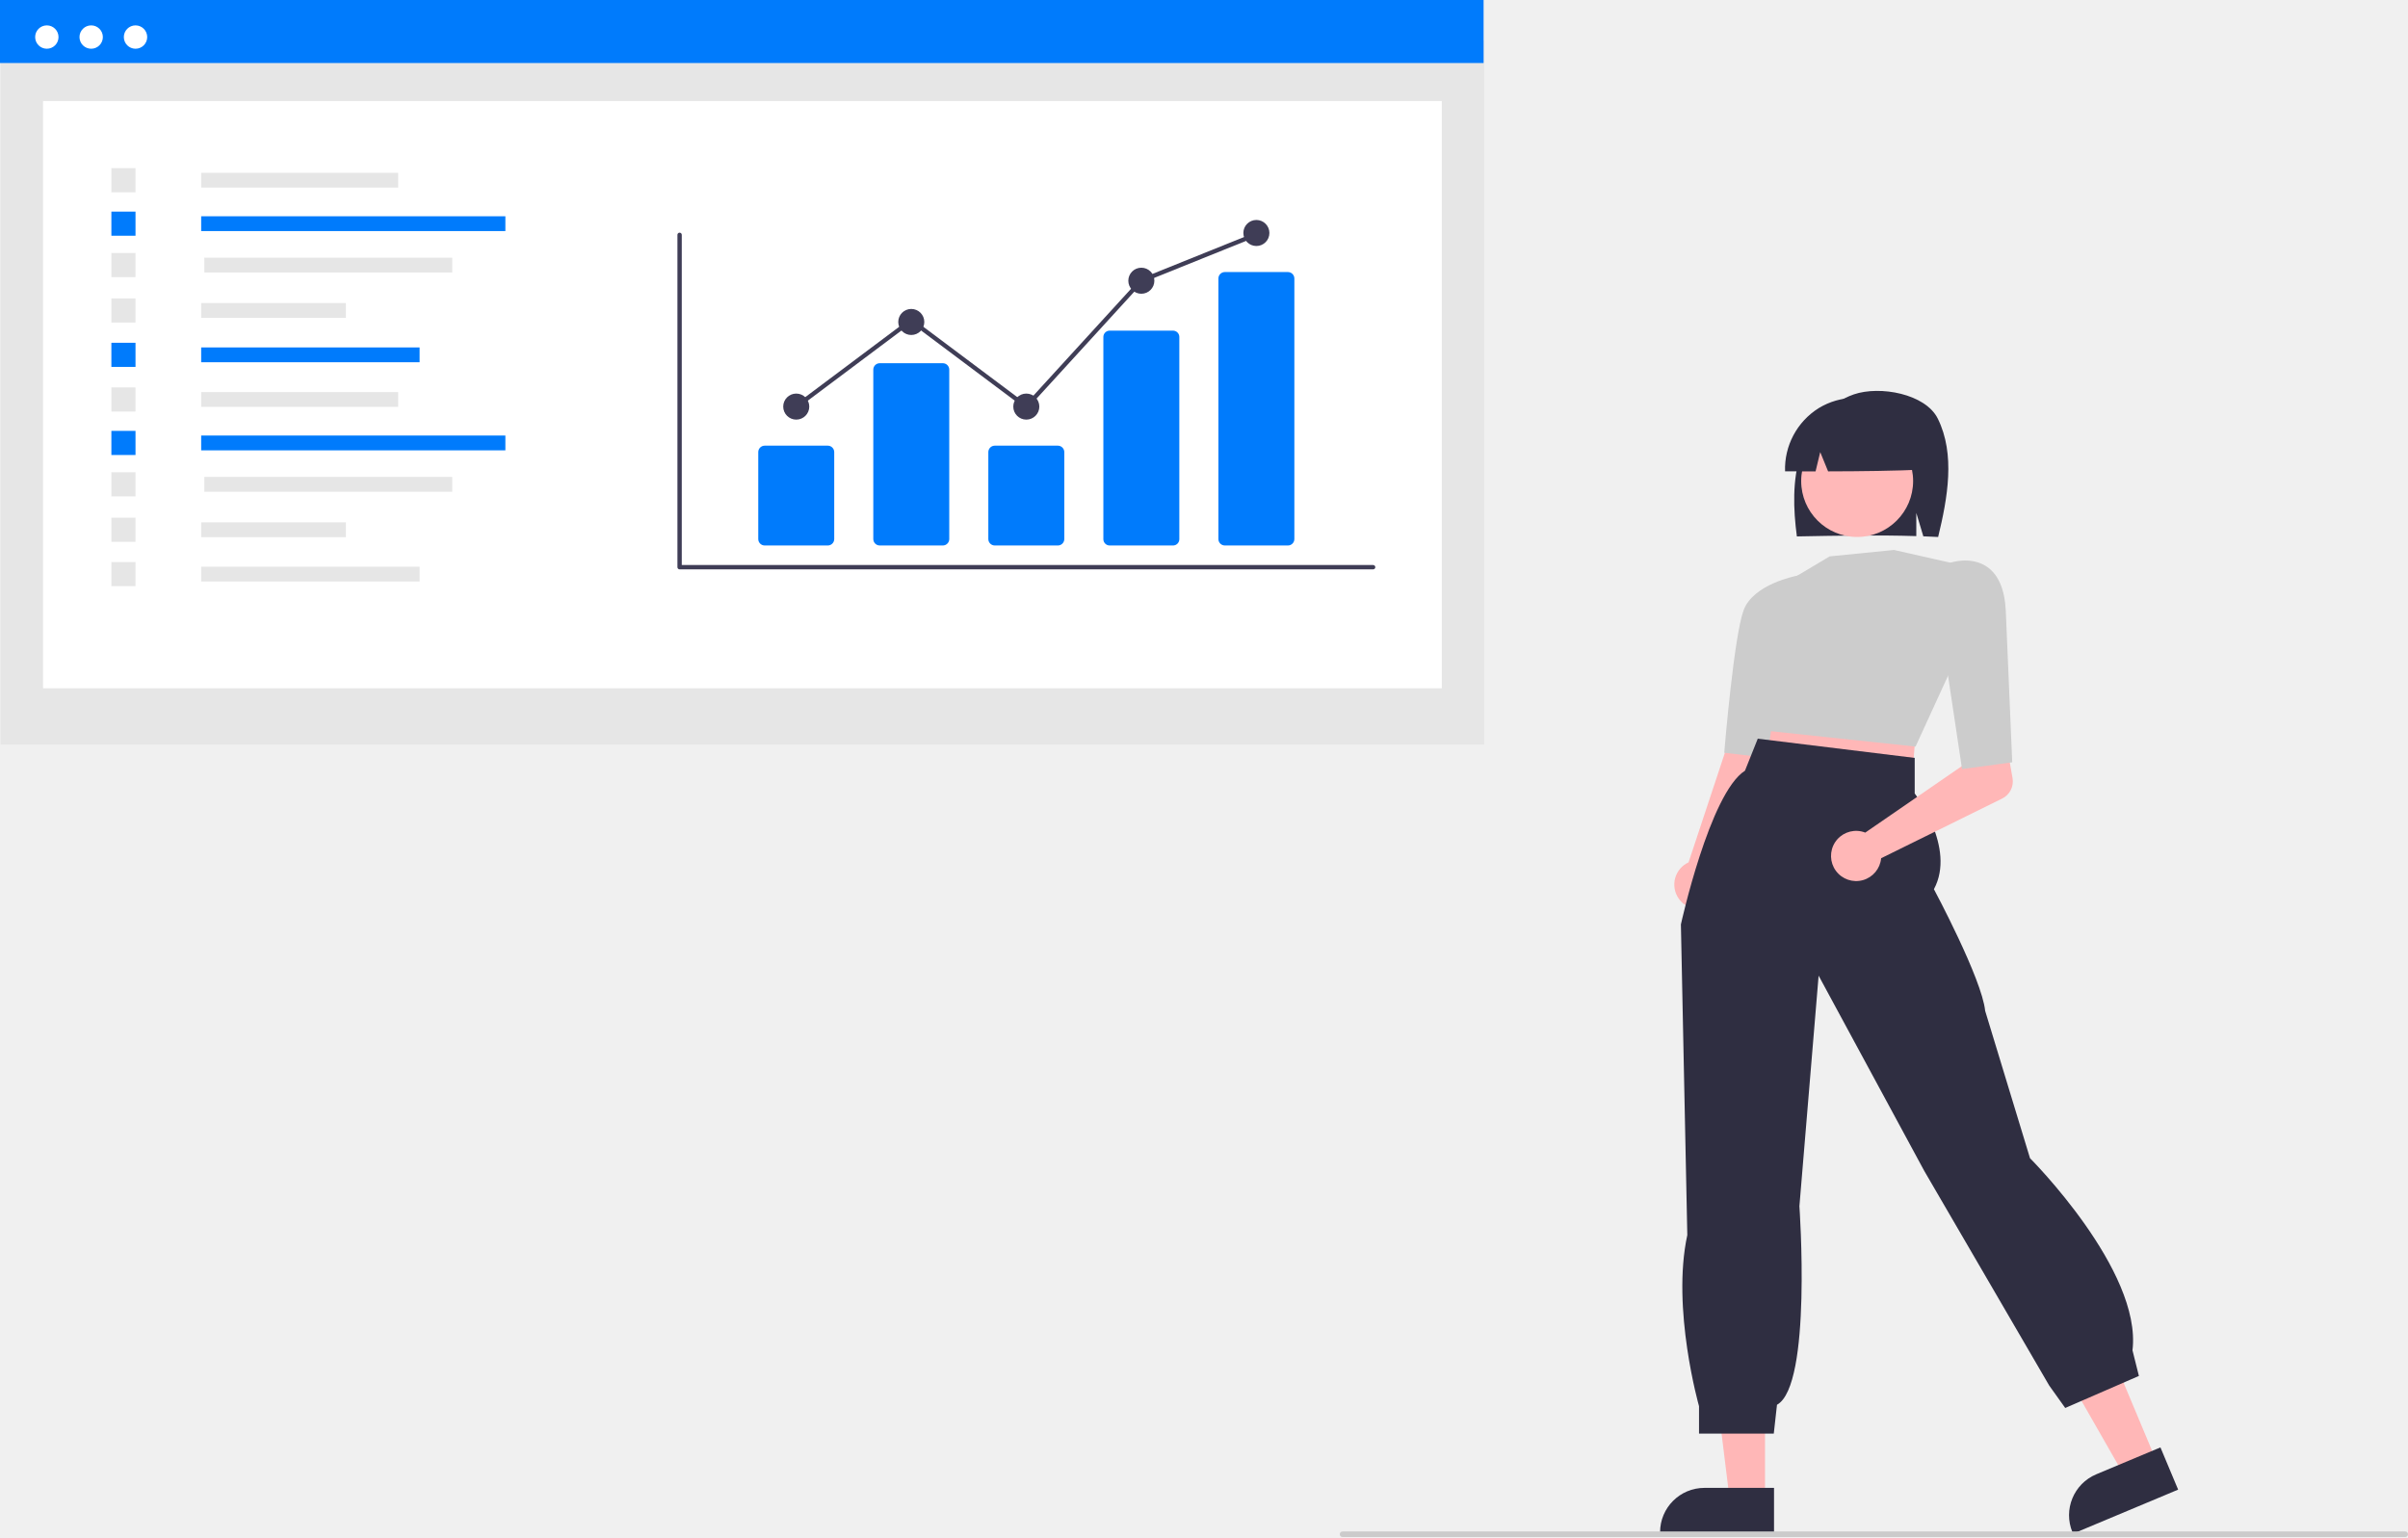
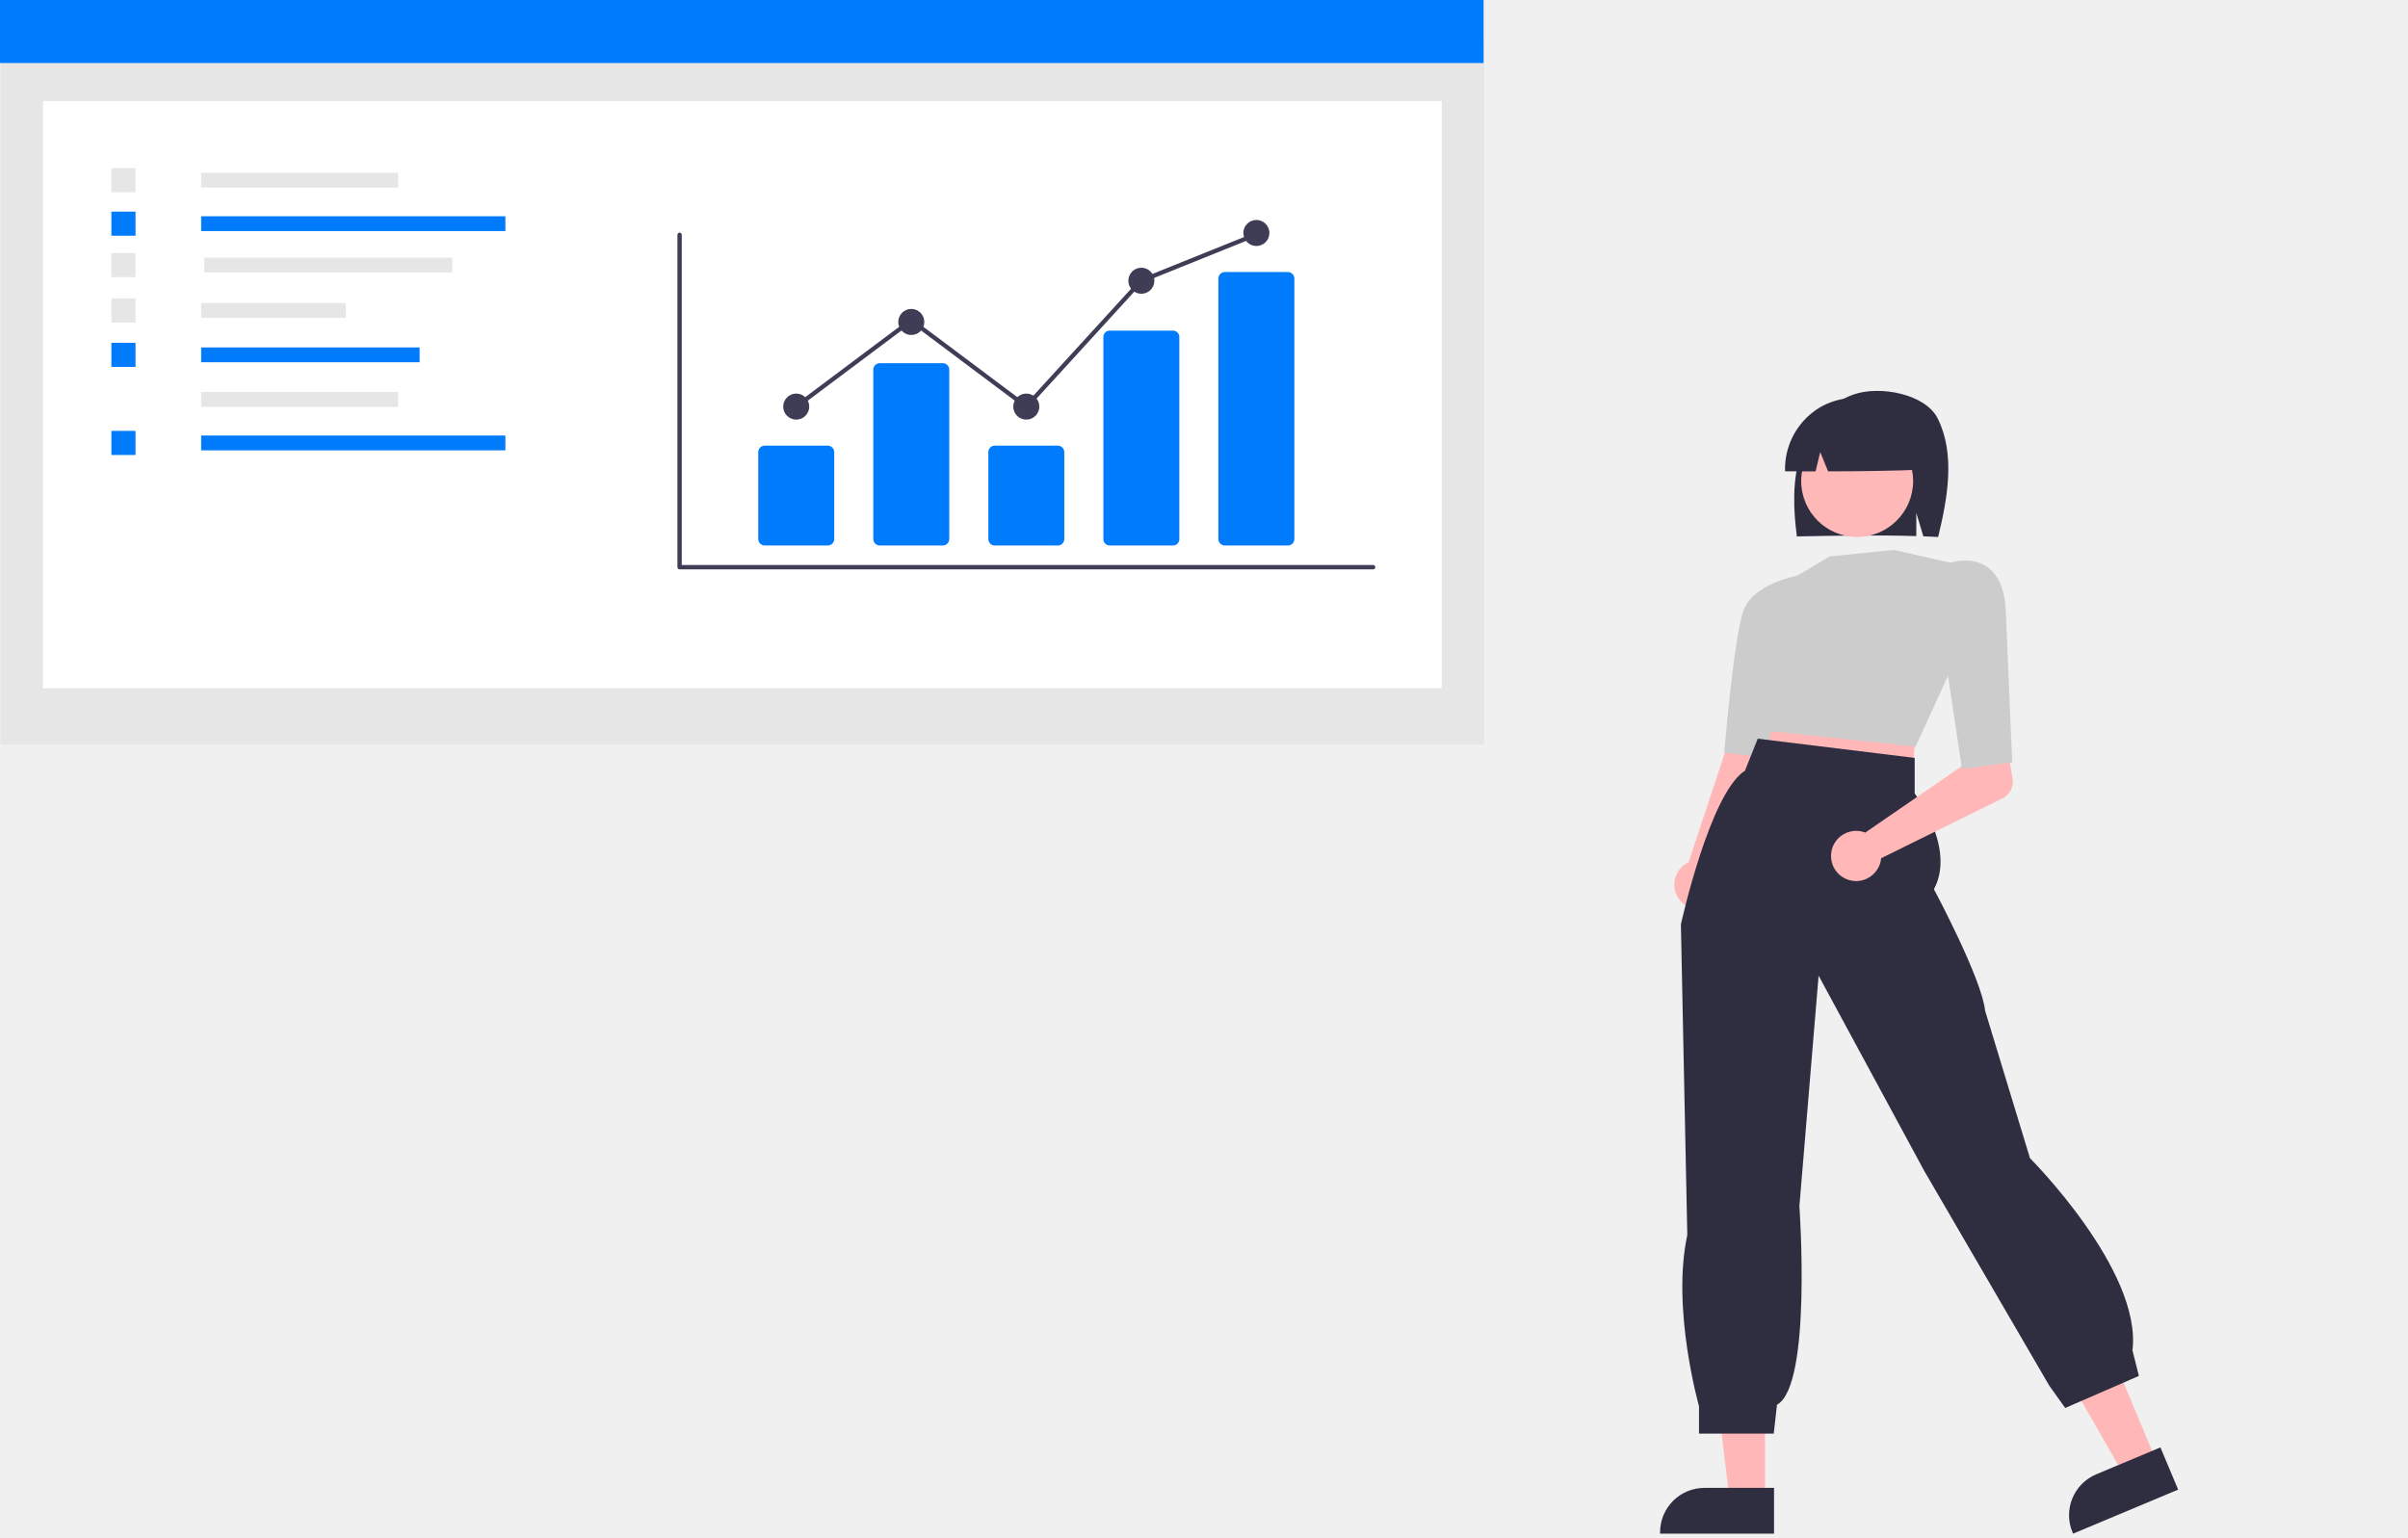
- <svg xmlns="http://www.w3.org/2000/svg" data-name="Layer 1" width="863.359" height="551.172">
-   <path data-name="Rectangle 62" fill="#e6e6e6" d="M.227 14.583h531.924V266.99H.227z" />
-   <path data-name="Rectangle 75" fill="#fff" d="M15.437 36.227H516.94v210.591H15.437z" />
-   <path data-name="Rectangle 80" fill="#007bfc" d="M0 0h531.924v22.598H0z" />
-   <circle data-name="Ellipse 90" cx="16.793" cy="13.288" r="4.188" fill="#fff" />
-   <circle data-name="Ellipse 91" cx="32.691" cy="13.288" r="4.188" fill="#fff" />
-   <circle data-name="Ellipse 92" cx="48.589" cy="13.288" r="4.188" fill="#fff" />
+ <svg xmlns="http://www.w3.org/2000/svg" data-name="Layer 1" version="1.1" viewBox="0 0 863.36 551.17">
+   <path d="M.227 14.583h531.924V266.99H.227z" fill="#e6e6e6" data-name="Rectangle 62" />
+   <path d="m15.437 36.227h501.5v210.59h-501.5z" fill="#fff" data-name="Rectangle 75" />
+   <path d="M0 0h531.924v22.598H0z" fill="#007bfc" data-name="Rectangle 80" />
  <path d="M492.323 204.167H243.664a.778.778 0 01-.778-.778V84.207a.778.778 0 011.557 0V202.61h247.88a.778.778 0 010 1.556z" fill="#3f3d56" />
  <path d="M296.792 195.607h-22.616a2.313 2.313 0 01-2.31-2.31V162.12a2.313 2.313 0 012.31-2.31h22.616a2.313 2.313 0 012.31 2.31v31.177a2.313 2.313 0 01-2.31 2.31zM338.036 195.607H315.42a2.313 2.313 0 01-2.31-2.31V132.55a2.313 2.313 0 012.31-2.31h22.616a2.313 2.313 0 012.31 2.31v60.748a2.313 2.313 0 01-2.31 2.31zM379.28 195.607h-22.616a2.313 2.313 0 01-2.31-2.31V162.12a2.313 2.313 0 012.31-2.31h22.616a2.313 2.313 0 012.31 2.31v31.177a2.313 2.313 0 01-2.31 2.31zM420.524 195.607h-22.616a2.262 2.262 0 01-2.31-2.205v-72.63a2.262 2.262 0 012.31-2.206h22.616a2.262 2.262 0 012.31 2.206v72.63a2.262 2.262 0 01-2.31 2.205zM461.768 195.607h-22.616a2.313 2.313 0 01-2.31-2.31V99.865a2.313 2.313 0 012.31-2.31h22.616a2.313 2.313 0 012.31 2.31v93.432a2.313 2.313 0 01-2.31 2.31z" fill="#007bfc" />
-   <circle cx="285.484" cy="145.803" r="4.669" fill="#3f3d56" />
-   <circle cx="326.728" cy="115.454" r="4.669" fill="#3f3d56" />
-   <circle cx="367.972" cy="145.803" r="4.669" fill="#3f3d56" />
-   <circle cx="409.216" cy="100.668" r="4.669" fill="#3f3d56" />
+   <circle cx="285.48" cy="145.8" r="4.669" fill="#3f3d56" />
+   <circle cx="326.73" cy="115.45" r="4.669" fill="#3f3d56" />
+   <circle cx="367.97" cy="145.8" r="4.669" fill="#3f3d56" />
+   <circle cx="409.22" cy="100.67" r="4.669" fill="#3f3d56" />
  <circle cx="450.46" cy="83.548" r="4.669" fill="#3f3d56" />
-   <path fill="#3f3d56" d="M368.07 146.849l-41.342-30.966-40.778 30.543-.933-1.246 41.711-31.242 41.145 30.819 40.888-44.744.164-.067 41.244-16.618.582 1.444-41.08 16.551-41.601 45.526z" />
-   <path fill="#e6e6e6" d="M72.127 61.967h70.631v5.309H72.127z" />
-   <path fill="#007bfc" d="M72.127 77.552h109.069v5.309H72.127z" />
-   <path fill="#e6e6e6" d="M73.261 92.394h88.889v5.309H73.261zM72.127 108.68h51.892v5.309H72.127z" />
-   <path fill="#007bfc" d="M72.127 124.587h78.318v5.309H72.127z" />
-   <path fill="#e6e6e6" d="M39.935 60.297h8.649v8.649h-8.649z" />
-   <path fill="#007bfc" d="M39.935 75.882h8.649v8.649h-8.649z" />
-   <path fill="#e6e6e6" d="M39.935 90.724h8.649v8.649h-8.649zM39.935 107.01h8.649v8.649h-8.649z" />
-   <path fill="#007bfc" d="M39.935 122.917h8.649v8.649h-8.649z" />
-   <path fill="#e6e6e6" d="M72.127 140.594h70.631v5.309H72.127z" />
-   <path fill="#007bfc" d="M72.127 156.179h109.069v5.309H72.127z" />
-   <path fill="#e6e6e6" d="M73.261 171.021h88.889v5.309H73.261zM72.127 187.307h51.892v5.309H72.127zM72.127 203.214h78.318v5.309H72.127zM39.935 138.924h8.649v8.649h-8.649z" />
-   <path fill="#007bfc" d="M39.935 154.509h8.649v8.649h-8.649z" />
-   <path fill="#e6e6e6" d="M39.935 169.351h8.649V178h-8.649zM39.935 185.637h8.649v8.649h-8.649zM39.935 201.544h8.649v8.649h-8.649z" />
+   <path d="M368.07 146.849l-41.342-30.966-40.778 30.543-.933-1.246 41.711-31.242 41.145 30.819 40.888-44.744.164-.067 41.244-16.618.582 1.444-41.08 16.551-41.601 45.526z" fill="#3f3d56" />
+   <path d="M72.127 61.967h70.631v5.309H72.127z" fill="#e6e6e6" />
+   <path d="m72.127 77.552h109.07v5.309h-109.07z" fill="#007bfc" />
+   <path d="M73.261 92.394h88.889v5.309H73.261zM72.127 108.68h51.892v5.309H72.127z" fill="#e6e6e6" />
+   <path d="m72.127 124.59h78.318v5.309h-78.318z" fill="#007bfc" />
+   <path d="m39.935 60.297h8.649v8.649h-8.649z" fill="#e6e6e6" />
+   <path d="m39.935 75.882h8.649v8.649h-8.649z" fill="#007bfc" />
+   <path d="m39.935 90.724h8.649v8.649h-8.649zm0 16.286h8.649v8.649h-8.649z" fill="#e6e6e6" />
+   <path d="m39.935 122.92h8.649v8.649h-8.649z" fill="#007bfc" />
+   <path d="m72.127 140.59h70.631v5.309h-70.631z" fill="#e6e6e6" />
+   <path d="m72.127 156.18h109.07v5.309h-109.07z" fill="#007bfc" />
+   <path d="m39.935 154.51h8.649v8.649h-8.649z" fill="#007bfc" />
  <path d="M645.58 162.802c2.975-9.481 9.74-18.177 19.096-21.382 9.357-3.205 25.68-.21 30.092 8.688 6.36 12.822 3.503 28.525.13 42.448a344.823 344.823 0 00-5.312-.233l-2.518-8.391v8.308c-13.89-.43-28.352-.16-42.821.117-1.297-9.856-1.643-20.073 1.332-29.555z" fill="#2f2e41" />
-   <path fill="#ffb7b7" d="M773.219 524.09l-11.686 4.897-24.449-42.74 17.246-7.228 18.889 45.071z" />
+   <path d="m773.22 524.09-11.686 4.897-24.449-42.74 17.246-7.228 18.889 45.071z" fill="#ffb7b7" />
  <path d="M780.946 534.168l-37.678 15.79-.2-.476a15.902 15.902 0 018.52-20.812l23.012-9.644z" fill="#2f2e41" />
  <path d="M601.859 322.194a8.766 8.766 0 013.556-12.962l25.116-75.786 16.82 8.971-29.977 71.674a8.813 8.813 0 01-15.515 8.103zM632.825 537.677l-12.67-.001-6.027-48.869 18.699.001-.002 48.869z" fill="#ffb7b7" />
-   <path d="M636.056 549.958l-40.853-.001v-.517a15.902 15.902 0 0115.901-15.9H636.057z" fill="#2f2e41" />
-   <path fill="#ffb7b7" d="M683.623 259.72l2.871 7.464-.574 7.464-55.119-6.889 1.723-6.316 6.315-7.464 44.784 5.741z" />
-   <circle cx="665.859" cy="172.485" r="20.067" fill="#ffb8b8" />
+   <path d="m636.06 549.96-40.853-1e-3v-0.517a15.902 15.902 0 0 1 15.901-15.9h24.953z" fill="#2f2e41" />
+   <path d="m683.62 259.72 2.871 7.464-0.574 7.464-55.119-6.889 1.723-6.316 6.315-7.464 44.784 5.741z" fill="#ffb7b7" />
+   <circle cx="665.86" cy="172.48" r="20.067" fill="#ffb8b8" />
  <path d="M686.799 267.72l-54.657-5.815-2.368-7.744c-.736-1.009-7.673-10.84-6.135-20.67a17.118 17.118 0 017.395-11.462l13.29-15.56 11.69-6.959 23.047-2.304.08.018 20.69 4.682-.25 37.928z" fill="#ccc" />
  <path d="M633.519 271.739l-15.313-1.818.04-.481c.14-1.691 3.49-41.514 6.92-50.66 3.503-9.344 18.68-12.255 19.324-12.374l.186-.034 3.372 2.024-9.307 29.085z" fill="#ccc" />
-   <path d="M686.494 271.778v12.753s14.928 19.4 6.89 34.327c0 0 17.225 32.153 18.373 43.636l16.076 52.823s40.191 40.19 36.746 68.898l2.297 9.187-26.411 11.483-5.742-8.038-44.784-76.937-37.894-70.047-6.89 82.678s4.593 64.306-8.038 71.196l-1.149 10.335h-26.804v-9.824s-9.941-34.96-4.2-61.372l-2.297-111.386s10.335-47.08 22.967-55.12l4.593-11.482z" fill="#2f2e41" />
+   <path d="m686.49 271.78v12.753s14.928 19.4 6.89 34.327c0 0 17.225 32.153 18.373 43.636l16.076 52.823s40.191 40.19 36.746 68.898l2.297 9.187-26.411 11.483-5.742-8.038-44.784-76.937-37.894-70.047-6.89 82.678s4.593 64.306-8.038 71.196l-1.149 10.335h-26.804v-9.824s-9.941-34.96-4.2-61.372l-2.297-111.39s10.335-47.08 22.967-55.12l4.593-11.482z" fill="#2f2e41" />
  <path d="M667.406 298.146a9.028 9.028 0 011.358.42l35.032-24.114-.802-10.3 15.387-3.242 3.192 18.098a6.86 6.86 0 01-3.722 7.344l-43.394 21.4a9.002 9.002 0 11-7.051-9.606z" fill="#ffb7b7" />
-   <path d="M703.465 275.784l-7.13-47.568-5.853-24.573 8.745-1.827c.238-.089 7.358-2.496 13.107 1.38 4.138 2.79 6.43 8.083 6.812 15.734l2.317 54.43z" fill="#ccc" />
+   <path d="m703.46 275.78-7.13-47.568-5.853-24.573 8.745-1.827c0.238-0.089 7.358-2.496 13.107 1.38 4.138 2.79 6.43 8.083 6.812 15.734l2.317 54.43z" fill="#ccc" />
  <path d="M652.07 146.354a25.205 25.205 0 0138.32 21.997c-11.216.516-23 .65-34.947.674l-2.824-6.911-1.665 6.916q-5.46 0-10.942-.015a25.735 25.735 0 0112.059-22.66z" fill="#2f2e41" />
-   <path d="M862.36 551.172h-381a1 1 0 110-2h381a1 1 0 010 2z" fill="#cbcbcb" />
</svg>
